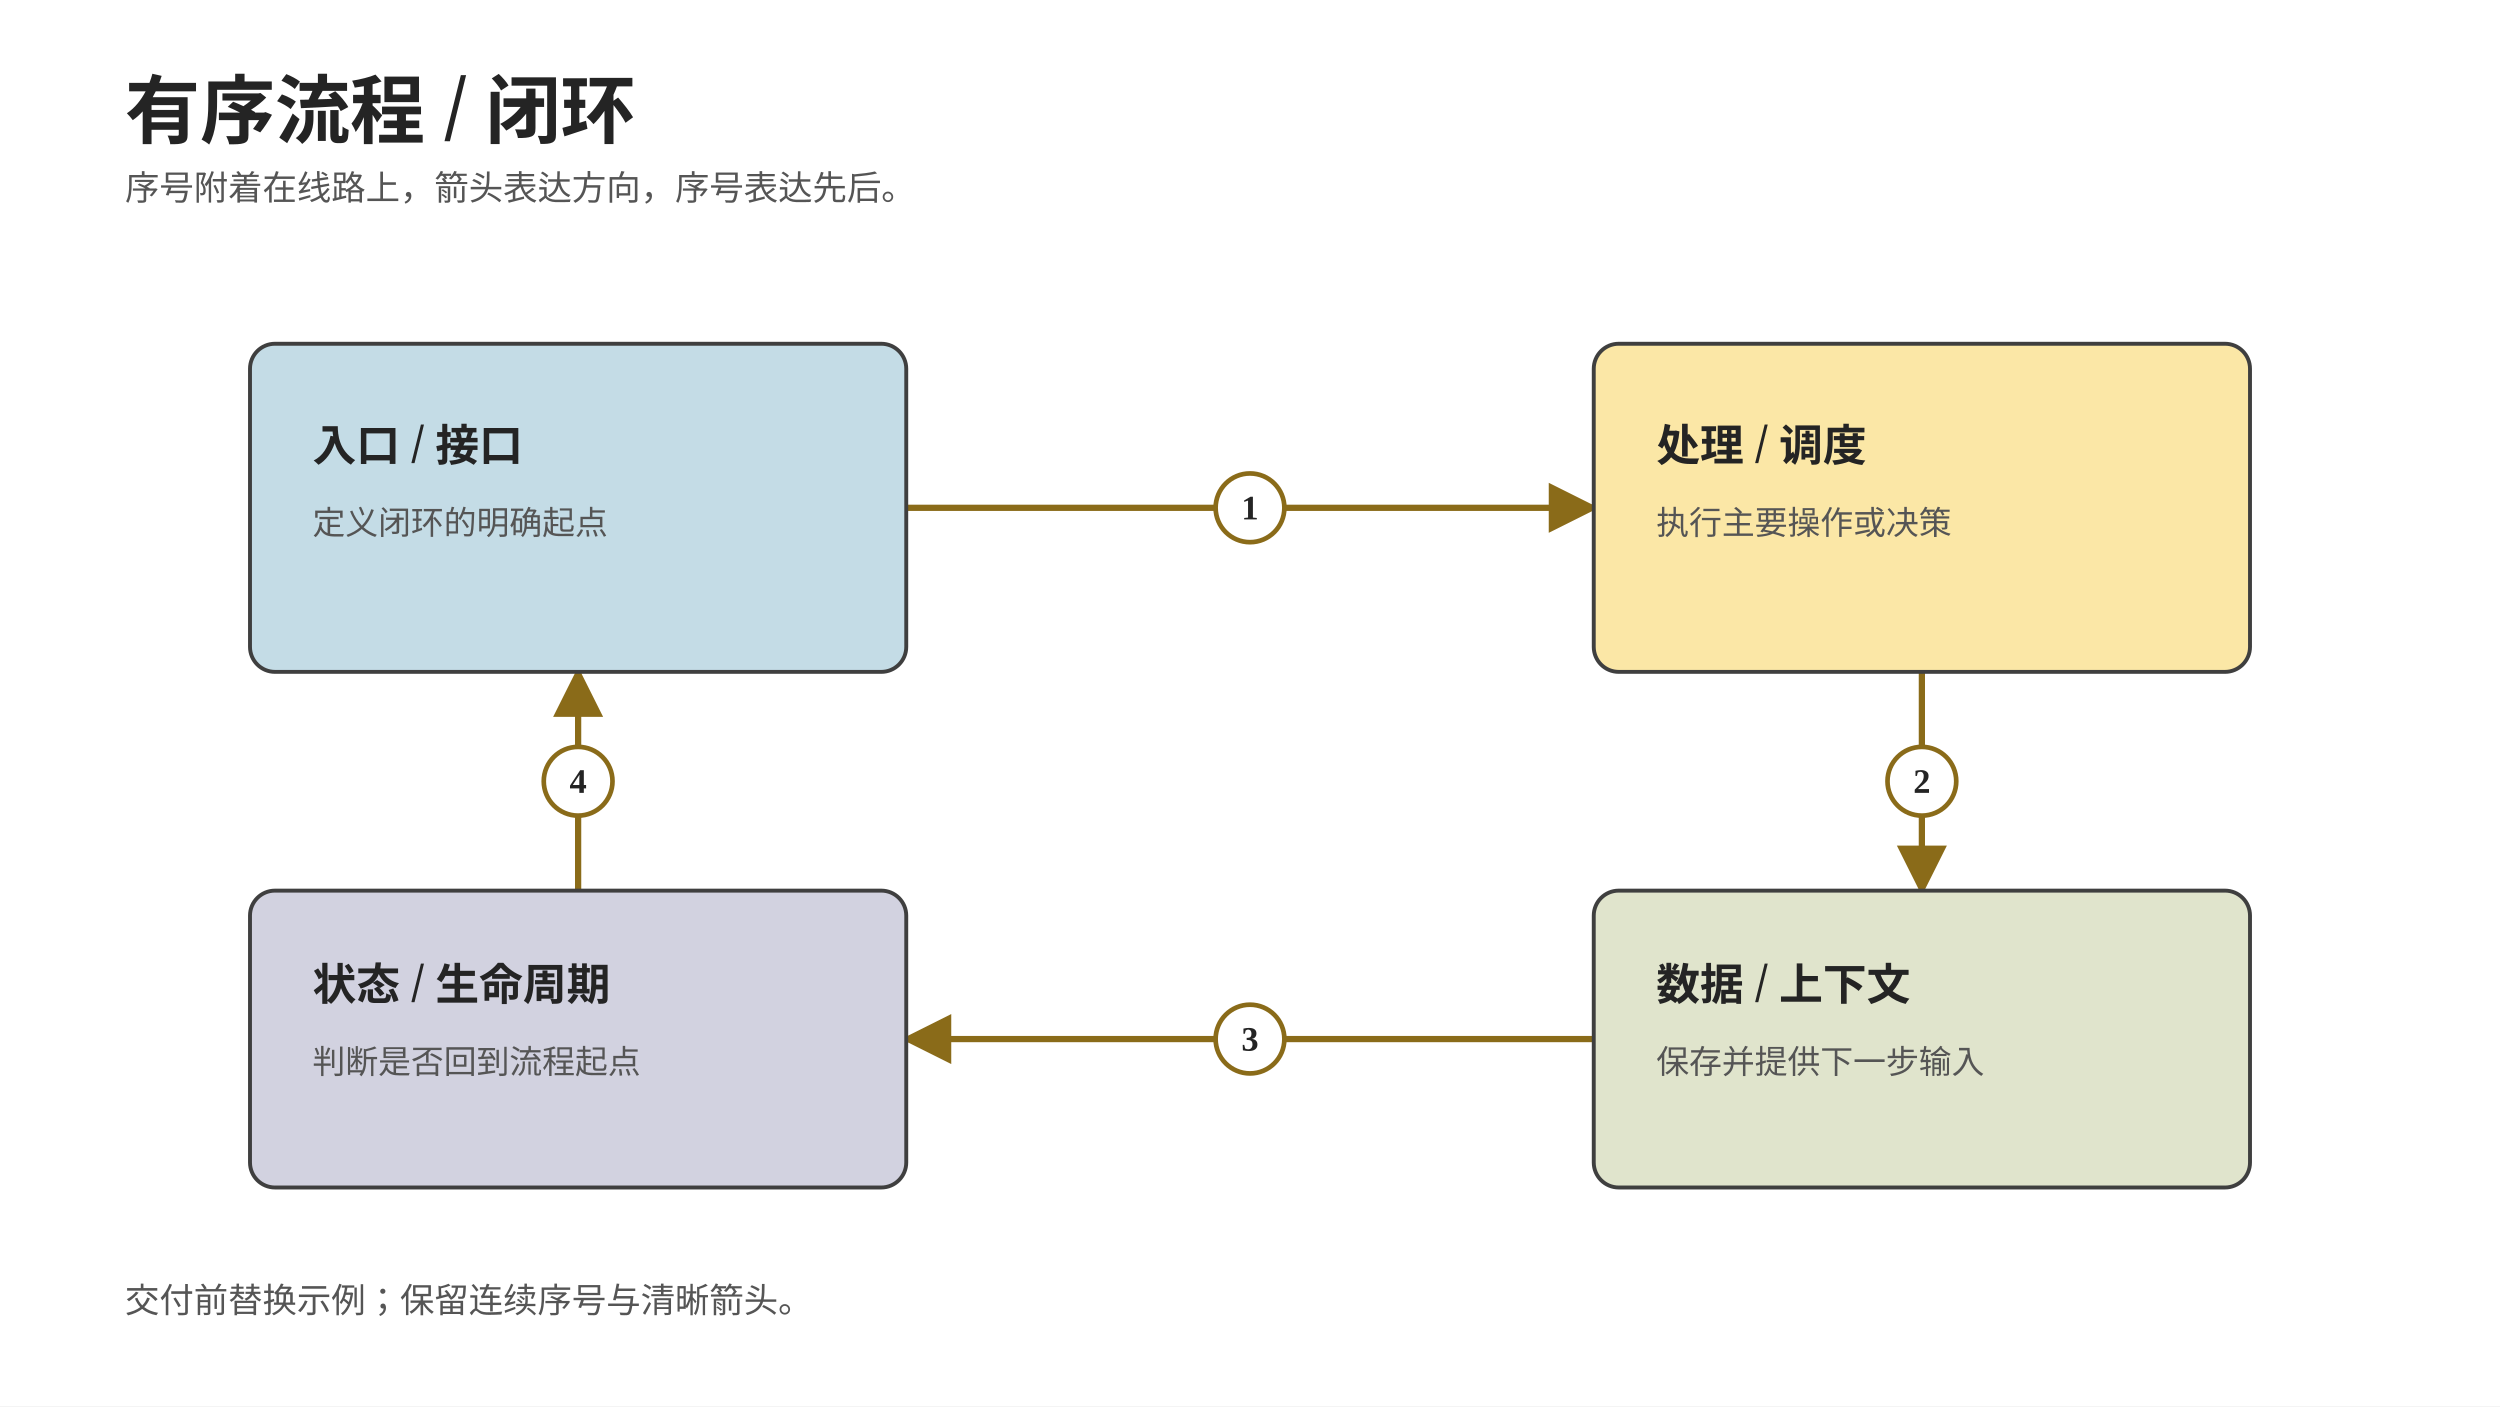
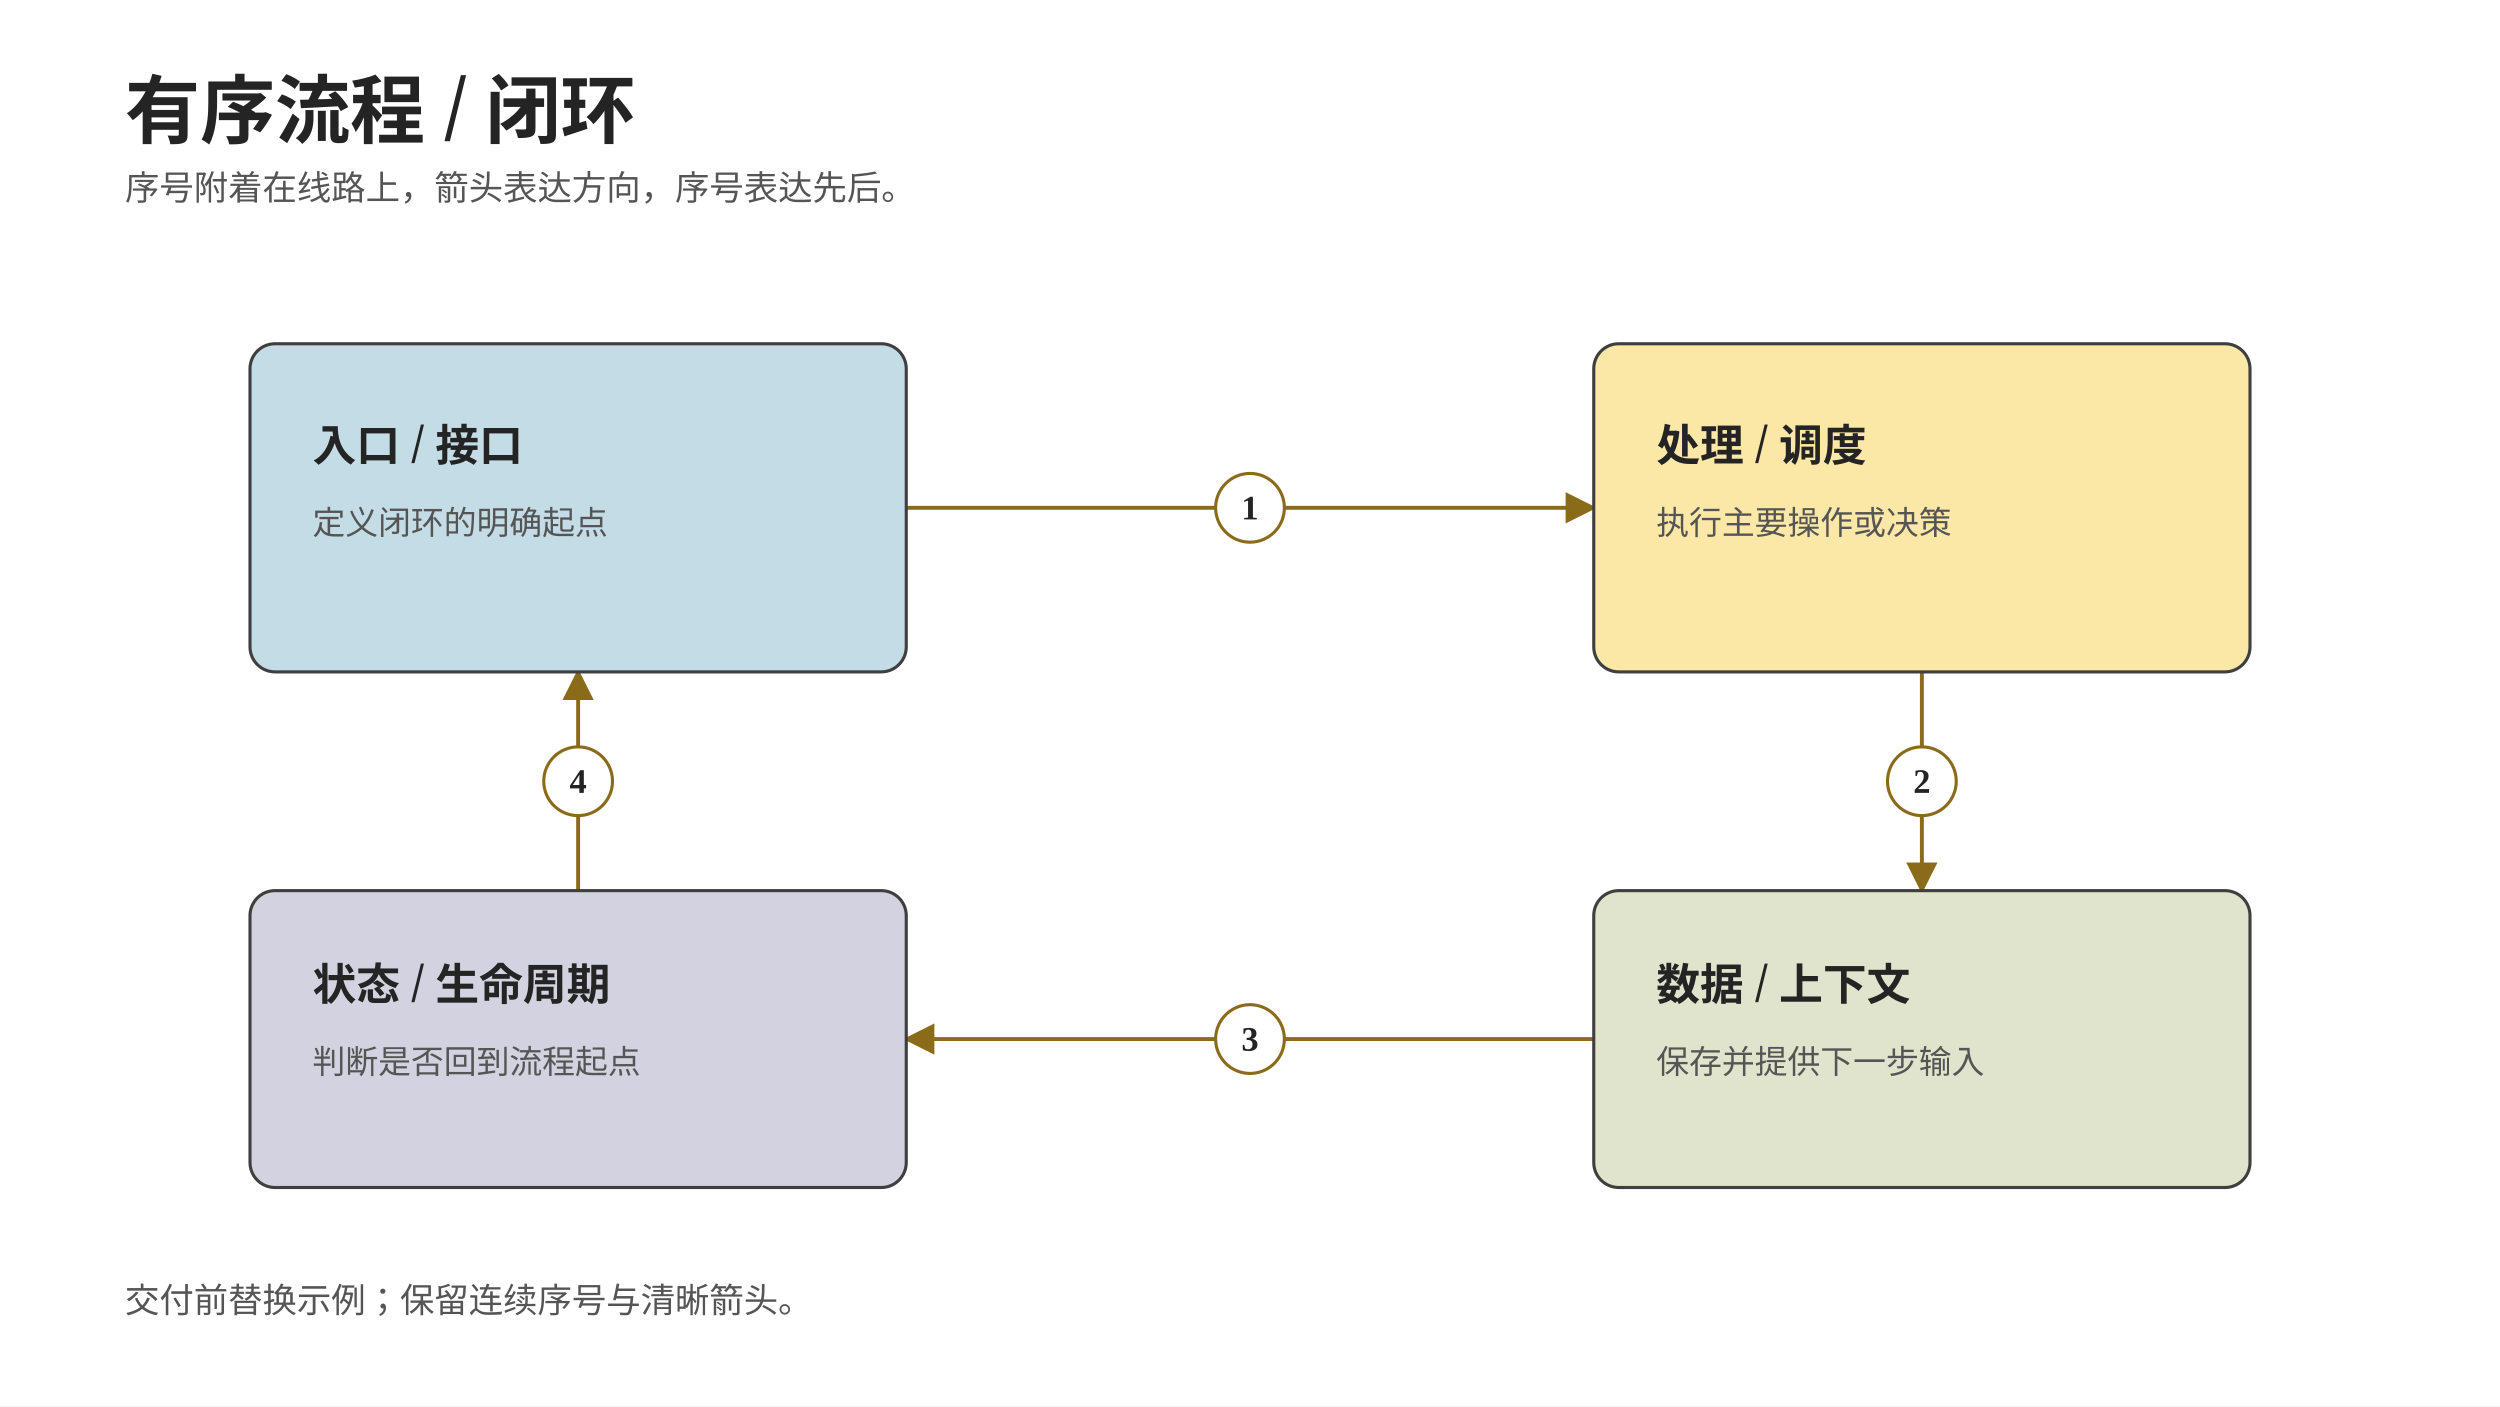
<svg xmlns="http://www.w3.org/2000/svg" viewBox="0 0 1600 900" width="1600" height="900" role="img" aria-labelledby="ordered-template-title ordered-template-desc">
  <defs>
    <style>
      .zh { font-family: "Songti SC", SimSun, STSong, serif; fill: #242424; }
      .en { font-family: "Times New Roman", Times, serif; fill: #242424; }
      .title { font-size: 48px; font-weight: 700; }
      .subtitle { font-size: 22px; fill: #555555; }
      .node-title { font-size: 28px; font-weight: 700; }
      .node-body { font-size: 21px; fill: #555555; }
-       .node { stroke: #3F3F3F; stroke-width: 2.5; vector-effect: non-scaling-stroke; }
-       .relation { fill: none; stroke: #8A6B19; stroke-width: 4; vector-effect: non-scaling-stroke; }
-       .badge { fill: #FFFFFF; stroke: #8A6B19; stroke-width: 3; vector-effect: non-scaling-stroke; }
+       .node { stroke: #3F3F3F; stroke-width: 2; vector-effect: non-scaling-stroke; }
+       .relation { fill: none; stroke: #8A6B19; stroke-width: 2.5; vector-effect: non-scaling-stroke; }
+       .badge { fill: #FFFFFF; stroke: #8A6B19; stroke-width: 2; vector-effect: non-scaling-stroke; }
      .badge-number { font-family: "Times New Roman", Times, serif; font-size: 22px; font-weight: 700; text-anchor: middle; dominant-baseline: central; fill: #242424; }
    </style>
    <marker id="ordered-template-arrow" viewBox="0 0 10 10" refX="9" refY="5" markerWidth="8" markerHeight="8" orient="auto" markerUnits="strokeWidth">
      <path d="M 0 0 L 10 5 L 0 10 z" fill="#8A6B19" />
    </marker>
  </defs>
  <rect width="1600" height="900" fill="#FFFFFF" />
  <g id="ordered-template-heading">
    <text x="80" y="88" class="zh title">有序流程 / 闭环</text>
    <text x="80" y="128" class="zh subtitle">序号附着在线路上，箭头表达方向，序号表达先后。</text>
  </g>
  <g id="ordered-template-flow" data-ordered-flow="true">
    <g id="ordered-template-relations">
      <path id="ordered-template-relation-1" d="M 580 325 H 1020" class="relation" marker-end="url(#ordered-template-arrow)" data-from="ordered-template-step-1" data-to="ordered-template-step-2" data-relation="flow" data-sequence="1" />
      <path id="ordered-template-relation-2" d="M 1230 430 V 570" class="relation" marker-end="url(#ordered-template-arrow)" data-from="ordered-template-step-2" data-to="ordered-template-step-3" data-relation="flow" data-sequence="2" />
      <path id="ordered-template-relation-3" d="M 1020 665 H 580" class="relation" marker-end="url(#ordered-template-arrow)" data-from="ordered-template-step-3" data-to="ordered-template-step-4" data-relation="flow" data-sequence="3" />
      <path id="ordered-template-relation-4" d="M 370 570 V 430" class="relation" marker-end="url(#ordered-template-arrow)" data-from="ordered-template-step-4" data-to="ordered-template-step-1" data-relation="loop-back" data-sequence="4" />
    </g>
    <g id="ordered-template-nodes">
      <g id="ordered-template-step-1">
        <rect x="160" y="220" width="420" height="210" rx="16" fill="#C4DCE6" class="node" />
        <text x="200" y="295" class="zh node-title">入口 / 接口</text>
        <text x="200" y="342" class="zh node-body">定义闭环的明确起点</text>
      </g>
      <g id="ordered-template-step-2">
        <rect x="1020" y="220" width="420" height="210" rx="16" fill="#FBE7A6" class="node" />
        <text x="1060" y="295" class="zh node-title">处理 / 调度</text>
        <text x="1060" y="342" class="zh node-body">执行主要操作或决策</text>
      </g>
      <g id="ordered-template-step-3">
        <rect x="1020" y="570" width="420" height="190" rx="16" fill="#E0E4CC" class="node" />
        <text x="1060" y="640" class="zh node-title">数据 / 上下文</text>
        <text x="1060" y="687" class="zh node-body">保存并提供下一步输入</text>
      </g>
      <g id="ordered-template-step-4">
        <rect x="160" y="570" width="420" height="190" rx="16" fill="#D2D2E0" class="node" />
        <text x="200" y="640" class="zh node-title">状态 / 生命周期</text>
        <text x="200" y="687" class="zh node-body">判断是否回到流程起点</text>
      </g>
    </g>
    <g id="ordered-template-sequence-badges" aria-label="流程顺序">
      <g data-sequence-label="1">
        <circle cx="800" cy="325" r="22" class="badge" />
        <text x="800" y="325" class="badge-number">1</text>
      </g>
      <g data-sequence-label="2">
        <circle cx="1230" cy="500" r="22" class="badge" />
        <text x="1230" y="500" class="badge-number">2</text>
      </g>
      <g data-sequence-label="3">
        <circle cx="800" cy="665" r="22" class="badge" />
        <text x="800" y="665" class="badge-number">3</text>
      </g>
      <g data-sequence-label="4">
        <circle cx="370" cy="500" r="22" class="badge" />
        <text x="370" y="500" class="badge-number">4</text>
      </g>
    </g>
  </g>
  <text x="80" y="840" class="zh subtitle">交付前替换示例；保留连续序号与清晰箭头。</text>
</svg>
